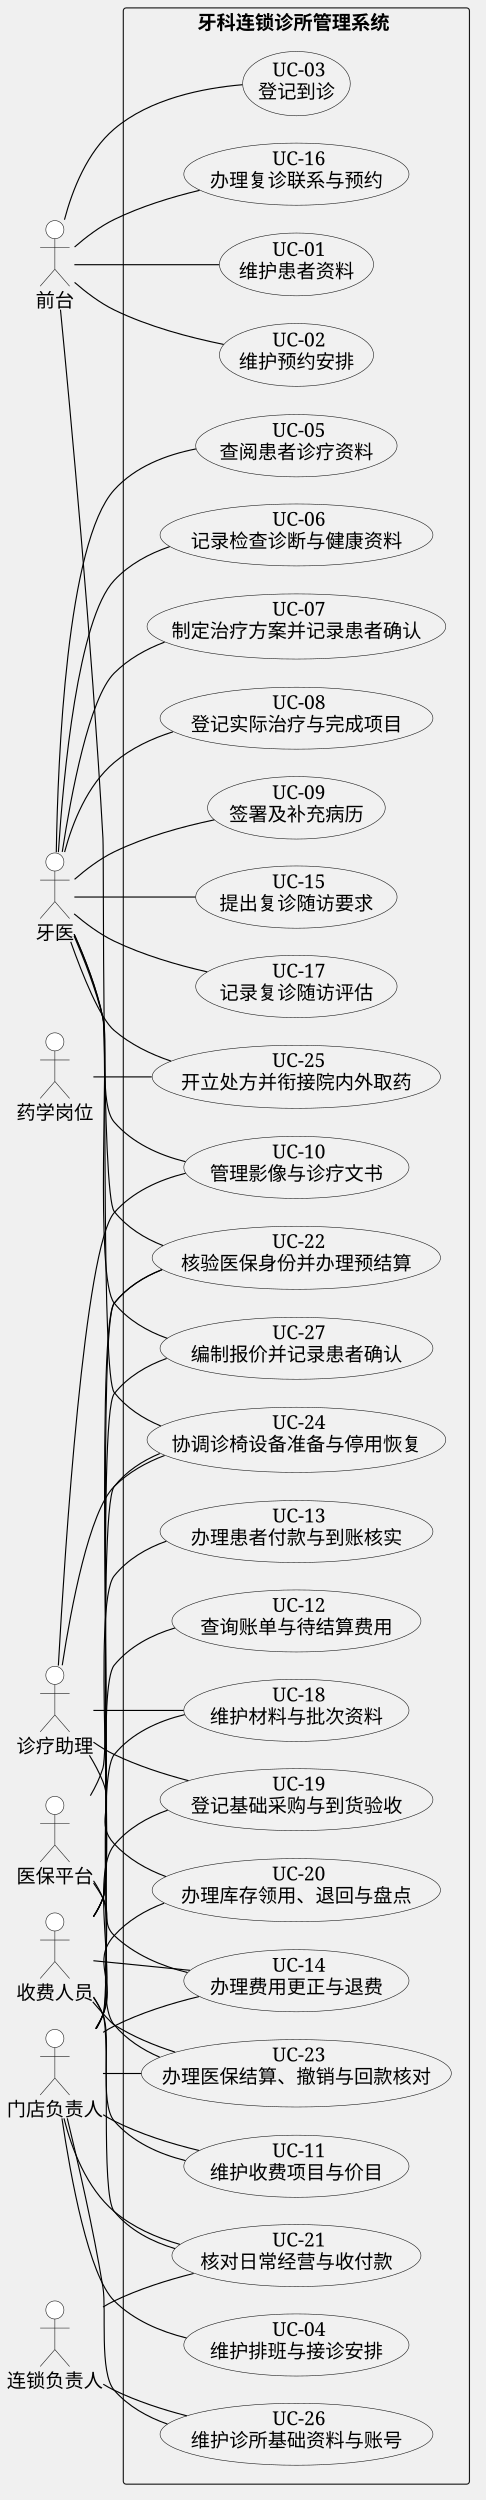
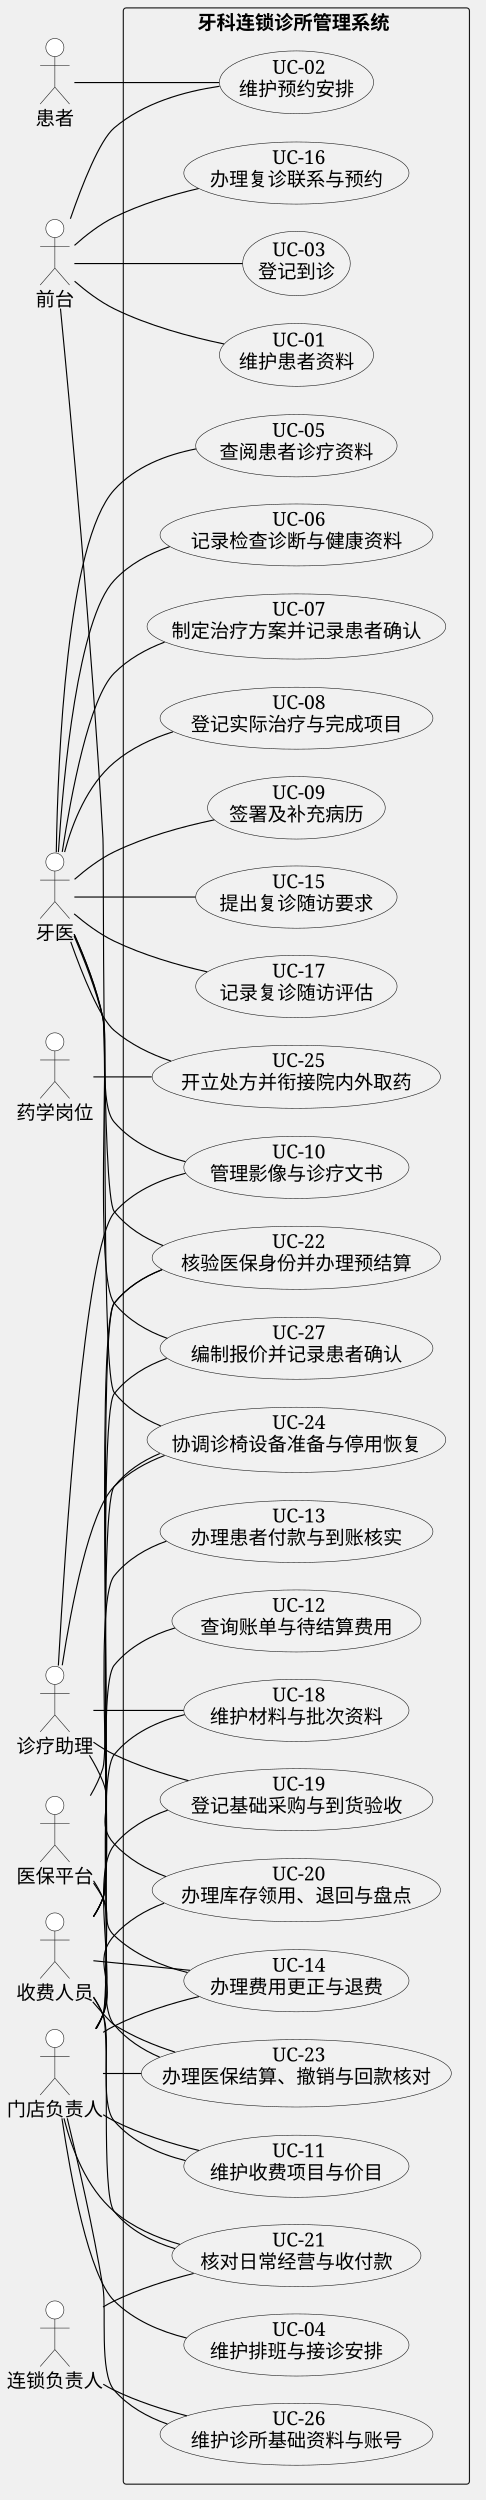
<svg xmlns="http://www.w3.org/2000/svg" version="1.1" data-diagram-type="DESCRIPTION" style="width:429px;height:2210px;background:#FFFFFF;" width="429px" height="2210px" viewBox="0 0 429 2210" zoomAndPan="magnify" preserveAspectRatio="none" contentStyleType="text/css">
  <defs />
  <g font-family="sans-serif" lengthAdjust="spacing">
-     <g class="cluster" data-qualified-name=".........." id="ent0009" data-source-line="25">
+     <g class="cluster" data-qualified-name=".........." id="ent0010" data-source-line="26">
      <rect x="109" y="7" width="306" height="2189" fill="none" style="stroke:#181818;stroke-width:1;" rx="2.5" ry="2.5" />
      <text x="174.344" y="26" fill="#000" font-size="17" textLength="175.313" font-weight="700" font-family="SimSun">牙科连锁诊所管理系统</text>
    </g>
-     <g class="entity" data-qualified-name="...........U1" id="ent0010" data-source-line="26">
-       <ellipse cx="262.102" cy="233.752" rx="68.102" ry="27.752" fill="#F1F1F1" style="stroke:#181818;stroke-width:0.5;" />
-       <text x="240.852" y="226.246" fill="#000" font-size="17" textLength="42.5" font-family="SimSun">UC-01</text>
-       <text x="211.102" y="245.637" fill="#000" font-size="17" textLength="102" font-family="SimSun">维护患者资料</text>
-     </g>
-     <g class="entity" data-qualified-name="...........U2" id="ent0011" data-source-line="27">
+     <g class="entity" data-qualified-name="...........U1" id="ent0011" data-source-line="27">
      <ellipse cx="262.102" cy="313.752" rx="68.102" ry="27.752" fill="#F1F1F1" style="stroke:#181818;stroke-width:0.5;" />
-       <text x="240.852" y="306.246" fill="#000" font-size="17" textLength="42.5" font-family="SimSun">UC-02</text>
-       <text x="211.102" y="325.637" fill="#000" font-size="17" textLength="102" font-family="SimSun">维护预约安排</text>
-     </g>
-     <g class="entity" data-qualified-name="...........U3" id="ent0012" data-source-line="28">
-       <ellipse cx="262.071" cy="73.92" rx="47.571" ry="28.42" fill="#F1F1F1" style="stroke:#181818;stroke-width:0.5;" />
-       <text x="240.821" y="67.466" fill="#000" font-size="17" textLength="42.5" font-family="SimSun">UC-03</text>
-       <text x="228.071" y="86.856" fill="#000" font-size="17" textLength="68" font-family="SimSun">登记到诊</text>
-     </g>
-     <g class="entity" data-qualified-name="...........U4" id="ent0013" data-source-line="29">
+       <text x="240.852" y="306.246" fill="#000" font-size="17" textLength="42.5" font-family="SimSun">UC-01</text>
+       <text x="211.102" y="325.637" fill="#000" font-size="17" textLength="102" font-family="SimSun">维护患者资料</text>
+     </g>
+     <g class="entity" data-qualified-name="...........U2" id="ent0012" data-source-line="28">
+       <ellipse cx="262.102" cy="72.752" rx="68.102" ry="27.752" fill="#F1F1F1" style="stroke:#181818;stroke-width:0.5;" />
+       <text x="240.852" y="65.246" fill="#000" font-size="17" textLength="42.5" font-family="SimSun">UC-02</text>
+       <text x="211.102" y="84.637" fill="#000" font-size="17" textLength="102" font-family="SimSun">维护预约安排</text>
+     </g>
+     <g class="entity" data-qualified-name="...........U3" id="ent0013" data-source-line="29">
+       <ellipse cx="262.071" cy="232.92" rx="47.571" ry="28.42" fill="#F1F1F1" style="stroke:#181818;stroke-width:0.5;" />
+       <text x="240.821" y="226.466" fill="#000" font-size="17" textLength="42.5" font-family="SimSun">UC-03</text>
+       <text x="228.071" y="245.856" fill="#000" font-size="17" textLength="68" font-family="SimSun">登记到诊</text>
+     </g>
+     <g class="entity" data-qualified-name="...........U4" id="ent0014" data-source-line="30">
      <ellipse cx="262.018" cy="2072.965" rx="99.518" ry="27.465" fill="#F1F1F1" style="stroke:#181818;stroke-width:0.5;" />
      <text x="240.768" y="2064.991" fill="#000" font-size="17" textLength="42.5" font-family="SimSun">UC-04</text>
      <text x="185.518" y="2084.382" fill="#000" font-size="17" textLength="153" font-family="SimSun">维护排班与接诊安排</text>
    </g>
-     <g class="entity" data-qualified-name="...........U5" id="ent0014" data-source-line="30">
+     <g class="entity" data-qualified-name="...........U5" id="ent0015" data-source-line="31">
      <ellipse cx="262.006" cy="394.025" rx="89.006" ry="27.525" fill="#F1F1F1" style="stroke:#181818;stroke-width:0.5;" />
      <text x="240.756" y="386.151" fill="#000" font-size="17" textLength="42.5" font-family="SimSun">UC-05</text>
      <text x="194.006" y="405.542" fill="#000" font-size="17" textLength="136" font-family="SimSun">查阅患者诊疗资料</text>
    </g>
-     <g class="entity" data-qualified-name="...........U6" id="ent0015" data-source-line="31">
+     <g class="entity" data-qualified-name="...........U6" id="ent0016" data-source-line="32">
      <ellipse cx="262.103" cy="472.889" rx="120.603" ry="27.389" fill="#F1F1F1" style="stroke:#181818;stroke-width:0.5;" />
      <text x="240.853" y="464.792" fill="#000" font-size="17" textLength="42.5" font-family="SimSun">UC-06</text>
      <text x="168.603" y="484.183" fill="#000" font-size="17" textLength="187" font-family="SimSun">记录检查诊断与健康资料</text>
    </g>
-     <g class="entity" data-qualified-name="...........U7" id="ent0016" data-source-line="32">
+     <g class="entity" data-qualified-name="...........U7" id="ent0017" data-source-line="33">
      <ellipse cx="262.035" cy="553.807" rx="132.035" ry="28.807" fill="#F1F1F1" style="stroke:#181818;stroke-width:0.5;" />
      <text x="240.785" y="544.243" fill="#000" font-size="17" textLength="42.5" font-family="SimSun">UC-07</text>
      <text x="151.535" y="563.634" fill="#000" font-size="17" textLength="221" font-family="SimSun">制定治疗方案并记录患者确认</text>
    </g>
-     <g class="entity" data-qualified-name="...........U8" id="ent0017" data-source-line="33">
+     <g class="entity" data-qualified-name="...........U8" id="ent0018" data-source-line="34">
      <ellipse cx="262.103" cy="634.889" rx="120.603" ry="27.389" fill="#F1F1F1" style="stroke:#181818;stroke-width:0.5;" />
      <text x="240.853" y="626.792" fill="#000" font-size="17" textLength="42.5" font-family="SimSun">UC-08</text>
      <text x="168.603" y="646.183" fill="#000" font-size="17" textLength="187" font-family="SimSun">登记实际治疗与完成项目</text>
    </g>
-     <g class="entity" data-qualified-name="...........U9" id="ent0018" data-source-line="34">
+     <g class="entity" data-qualified-name="...........U9" id="ent0019" data-source-line="35">
      <ellipse cx="262.029" cy="714.114" rx="78.529" ry="27.614" fill="#F1F1F1" style="stroke:#181818;stroke-width:0.5;" />
      <text x="240.779" y="706.385" fill="#000" font-size="17" textLength="42.5" font-family="SimSun">UC-09</text>
      <text x="202.529" y="725.776" fill="#000" font-size="17" textLength="119" font-family="SimSun">签署及补充病历</text>
    </g>
-     <g class="entity" data-qualified-name="...........U10" id="ent0019" data-source-line="35">
+     <g class="entity" data-qualified-name="...........U10" id="ent0020" data-source-line="36">
      <ellipse cx="262.018" cy="1031.965" rx="99.518" ry="27.465" fill="#F1F1F1" style="stroke:#181818;stroke-width:0.5;" />
      <text x="240.768" y="1023.991" fill="#000" font-size="17" textLength="42.5" font-family="SimSun">UC-10</text>
      <text x="185.518" y="1043.382" fill="#000" font-size="17" textLength="153" font-family="SimSun">管理影像与诊疗文书</text>
    </g>
-     <g class="entity" data-qualified-name="...........U11" id="ent0020" data-source-line="36">
+     <g class="entity" data-qualified-name="...........U11" id="ent0021" data-source-line="37">
      <ellipse cx="262.018" cy="1914.965" rx="99.518" ry="27.465" fill="#F1F1F1" style="stroke:#181818;stroke-width:0.5;" />
      <text x="240.768" y="1906.991" fill="#000" font-size="17" textLength="42.5" font-family="SimSun">UC-11</text>
      <text x="185.518" y="1926.382" fill="#000" font-size="17" textLength="153" font-family="SimSun">维护收费项目与价目</text>
    </g>
-     <g class="entity" data-qualified-name="...........U12" id="ent0021" data-source-line="37">
+     <g class="entity" data-qualified-name="...........U12" id="ent0022" data-source-line="38">
      <ellipse cx="262.052" cy="1432.921" rx="110.052" ry="27.421" fill="#F1F1F1" style="stroke:#181818;stroke-width:0.5;" />
      <text x="240.802" y="1424.877" fill="#000" font-size="17" textLength="42.5" font-family="SimSun">UC-12</text>
      <text x="177.052" y="1444.267" fill="#000" font-size="17" textLength="170" font-family="SimSun">查询账单与待结算费用</text>
    </g>
-     <g class="entity" data-qualified-name="...........U13" id="ent0022" data-source-line="38">
+     <g class="entity" data-qualified-name="...........U13" id="ent0023" data-source-line="39">
      <ellipse cx="262.103" cy="1353.889" rx="120.603" ry="27.389" fill="#F1F1F1" style="stroke:#181818;stroke-width:0.5;" />
      <text x="240.853" y="1345.792" fill="#000" font-size="17" textLength="42.5" font-family="SimSun">UC-13</text>
      <text x="168.603" y="1365.183" fill="#000" font-size="17" textLength="187" font-family="SimSun">办理患者付款与到账核实</text>
    </g>
-     <g class="entity" data-qualified-name="...........U14" id="ent0023" data-source-line="39">
+     <g class="entity" data-qualified-name="...........U14" id="ent0024" data-source-line="40">
      <ellipse cx="262.018" cy="1750.965" rx="99.518" ry="27.465" fill="#F1F1F1" style="stroke:#181818;stroke-width:0.5;" />
      <text x="240.768" y="1742.991" fill="#000" font-size="17" textLength="42.5" font-family="SimSun">UC-14</text>
      <text x="185.518" y="1762.382" fill="#000" font-size="17" textLength="153" font-family="SimSun">办理费用更正与退费</text>
    </g>
-     <g class="entity" data-qualified-name="...........U15" id="ent0024" data-source-line="40">
+     <g class="entity" data-qualified-name="...........U15" id="ent0025" data-source-line="41">
      <ellipse cx="262.006" cy="793.025" rx="89.006" ry="27.525" fill="#F1F1F1" style="stroke:#181818;stroke-width:0.5;" />
      <text x="240.756" y="785.151" fill="#000" font-size="17" textLength="42.5" font-family="SimSun">UC-15</text>
      <text x="194.006" y="804.542" fill="#000" font-size="17" textLength="136" font-family="SimSun">提出复诊随访要求</text>
    </g>
-     <g class="entity" data-qualified-name="...........U16" id="ent0025" data-source-line="41">
-       <ellipse cx="262.018" cy="153.965" rx="99.518" ry="27.465" fill="#F1F1F1" style="stroke:#181818;stroke-width:0.5;" />
-       <text x="240.768" y="145.991" fill="#000" font-size="17" textLength="42.5" font-family="SimSun">UC-16</text>
-       <text x="185.518" y="165.382" fill="#000" font-size="17" textLength="153" font-family="SimSun">办理复诊联系与预约</text>
-     </g>
-     <g class="entity" data-qualified-name="...........U17" id="ent0026" data-source-line="42">
+     <g class="entity" data-qualified-name="...........U16" id="ent0026" data-source-line="42">
+       <ellipse cx="262.018" cy="152.965" rx="99.518" ry="27.465" fill="#F1F1F1" style="stroke:#181818;stroke-width:0.5;" />
+       <text x="240.768" y="144.991" fill="#000" font-size="17" textLength="42.5" font-family="SimSun">UC-16</text>
+       <text x="185.518" y="164.382" fill="#000" font-size="17" textLength="153" font-family="SimSun">办理复诊联系与预约</text>
+     </g>
+     <g class="entity" data-qualified-name="...........U17" id="ent0027" data-source-line="43">
      <ellipse cx="262.006" cy="872.025" rx="89.006" ry="27.525" fill="#F1F1F1" style="stroke:#181818;stroke-width:0.5;" />
      <text x="240.756" y="864.151" fill="#000" font-size="17" textLength="42.5" font-family="SimSun">UC-17</text>
      <text x="194.006" y="883.542" fill="#000" font-size="17" textLength="136" font-family="SimSun">记录复诊随访评估</text>
    </g>
-     <g class="entity" data-qualified-name="...........U18" id="ent0027" data-source-line="43">
+     <g class="entity" data-qualified-name="...........U18" id="ent0028" data-source-line="44">
      <ellipse cx="262.018" cy="1511.965" rx="99.518" ry="27.465" fill="#F1F1F1" style="stroke:#181818;stroke-width:0.5;" />
      <text x="240.768" y="1503.991" fill="#000" font-size="17" textLength="42.5" font-family="SimSun">UC-18</text>
      <text x="185.518" y="1523.382" fill="#000" font-size="17" textLength="153" font-family="SimSun">维护材料与批次资料</text>
    </g>
-     <g class="entity" data-qualified-name="...........U19" id="ent0028" data-source-line="44">
+     <g class="entity" data-qualified-name="...........U19" id="ent0029" data-source-line="45">
      <ellipse cx="262.103" cy="1590.889" rx="120.603" ry="27.389" fill="#F1F1F1" style="stroke:#181818;stroke-width:0.5;" />
      <text x="240.853" y="1582.792" fill="#000" font-size="17" textLength="42.5" font-family="SimSun">UC-19</text>
      <text x="168.603" y="1602.183" fill="#000" font-size="17" textLength="187" font-family="SimSun">登记基础采购与到货验收</text>
    </g>
-     <g class="entity" data-qualified-name="...........U20" id="ent0029" data-source-line="45">
+     <g class="entity" data-qualified-name="...........U20" id="ent0030" data-source-line="46">
      <ellipse cx="261.944" cy="1670.889" rx="127.444" ry="27.889" fill="#F1F1F1" style="stroke:#181818;stroke-width:0.5;" />
      <text x="240.694" y="1662.256" fill="#000" font-size="17" textLength="42.5" font-family="SimSun">UC-20</text>
      <text x="159.944" y="1681.647" fill="#000" font-size="17" textLength="204" font-family="SimSun">办理库存领用、退回与盘点</text>
    </g>
-     <g class="entity" data-qualified-name="...........U21" id="ent0030" data-source-line="46">
+     <g class="entity" data-qualified-name="...........U21" id="ent0031" data-source-line="47">
      <ellipse cx="262.052" cy="1993.921" rx="110.052" ry="27.421" fill="#F1F1F1" style="stroke:#181818;stroke-width:0.5;" />
      <text x="240.802" y="1985.877" fill="#000" font-size="17" textLength="42.5" font-family="SimSun">UC-21</text>
      <text x="177.052" y="2005.267" fill="#000" font-size="17" textLength="170" font-family="SimSun">核对日常经营与收付款</text>
    </g>
-     <g class="entity" data-qualified-name="...........U22" id="ent0031" data-source-line="47">
+     <g class="entity" data-qualified-name="...........U22" id="ent0032" data-source-line="48">
      <ellipse cx="261.944" cy="1111.889" rx="127.444" ry="27.889" fill="#F1F1F1" style="stroke:#181818;stroke-width:0.5;" />
      <text x="240.694" y="1103.256" fill="#000" font-size="17" textLength="42.5" font-family="SimSun">UC-22</text>
      <text x="159.944" y="1122.647" fill="#000" font-size="17" textLength="204" font-family="SimSun">核验医保身份并办理预结算</text>
    </g>
-     <g class="entity" data-qualified-name="...........U23" id="ent0032" data-source-line="48">
+     <g class="entity" data-qualified-name="...........U23" id="ent0033" data-source-line="49">
      <ellipse cx="261.999" cy="1832.8" rx="136.999" ry="29.8" fill="#F1F1F1" style="stroke:#181818;stroke-width:0.5;" />
      <text x="240.749" y="1822.23" fill="#000" font-size="17" textLength="42.5" font-family="SimSun">UC-23</text>
      <text x="142.999" y="1841.62" fill="#000" font-size="17" textLength="238" font-family="SimSun">办理医保结算、撤销与回款核对</text>
    </g>
-     <g class="entity" data-qualified-name="...........U24" id="ent0033" data-source-line="49">
+     <g class="entity" data-qualified-name="...........U24" id="ent0034" data-source-line="50">
      <ellipse cx="262.035" cy="1272.807" rx="132.035" ry="28.807" fill="#F1F1F1" style="stroke:#181818;stroke-width:0.5;" />
      <text x="240.785" y="1263.243" fill="#000" font-size="17" textLength="42.5" font-family="SimSun">UC-24</text>
      <text x="151.535" y="1282.634" fill="#000" font-size="17" textLength="221" font-family="SimSun">协调诊椅设备准备与停用恢复</text>
    </g>
-     <g class="entity" data-qualified-name="...........U25" id="ent0034" data-source-line="50">
+     <g class="entity" data-qualified-name="...........U25" id="ent0035" data-source-line="51">
      <ellipse cx="261.944" cy="951.889" rx="127.444" ry="27.889" fill="#F1F1F1" style="stroke:#181818;stroke-width:0.5;" />
      <text x="240.694" y="943.256" fill="#000" font-size="17" textLength="42.5" font-family="SimSun">UC-25</text>
      <text x="159.944" y="962.647" fill="#000" font-size="17" textLength="204" font-family="SimSun">开立处方并衔接院内外取药</text>
    </g>
-     <g class="entity" data-qualified-name="...........U26" id="ent0035" data-source-line="51">
+     <g class="entity" data-qualified-name="...........U26" id="ent0036" data-source-line="52">
      <ellipse cx="262.103" cy="2151.889" rx="120.603" ry="27.389" fill="#F1F1F1" style="stroke:#181818;stroke-width:0.5;" />
      <text x="240.853" y="2143.792" fill="#000" font-size="17" textLength="42.5" font-family="SimSun">UC-26</text>
      <text x="168.603" y="2163.183" fill="#000" font-size="17" textLength="187" font-family="SimSun">维护诊所基础资料与账号</text>
    </g>
-     <g class="entity" data-qualified-name="...........U27" id="ent0036" data-source-line="52">
+     <g class="entity" data-qualified-name="...........U27" id="ent0037" data-source-line="53">
      <ellipse cx="262.103" cy="1191.889" rx="120.603" ry="27.389" fill="#F1F1F1" style="stroke:#181818;stroke-width:0.5;" />
      <text x="240.853" y="1183.792" fill="#000" font-size="17" textLength="42.5" font-family="SimSun">UC-27</text>
      <text x="168.603" y="1203.183" fill="#000" font-size="17" textLength="187" font-family="SimSun">编制报价并记录患者确认</text>
    </g>
-     <g class="entity" data-qualified-name="A0" id="ent0001" data-source-line="17">
-       <ellipse cx="48.5" cy="203" rx="8" ry="8" fill="#FFF" style="stroke:#181818;stroke-width:0.5;" />
-       <path d="M48.5,211 L48.5,238 M35.5,219 L61.5,219 M48.5,238 L35.5,253 M48.5,238 L61.5,253" style="stroke:#181818;stroke-width:0.5;" fill="none" />
-       <text x="31.5" y="271.5" fill="#000" font-size="17" textLength="34" font-family="SimSun">前台</text>
-     </g>
-     <g class="entity" data-qualified-name="A1" id="ent0002" data-source-line="18">
+     <g class="entity" data-qualified-name="PAT" id="ent0001" data-source-line="17">
+       <ellipse cx="48.5" cy="42" rx="8" ry="8" fill="#FFF" style="stroke:#181818;stroke-width:0.5;" />
+       <path d="M48.5,50 L48.5,77 M35.5,58 L61.5,58 M48.5,77 L35.5,92 M48.5,77 L61.5,92" style="stroke:#181818;stroke-width:0.5;" fill="none" />
+       <text x="31.5" y="110.5" fill="#000" font-size="17" textLength="34" font-family="SimSun">患者</text>
+     </g>
+     <g class="entity" data-qualified-name="A0" id="ent0002" data-source-line="18">
+       <ellipse cx="48.5" cy="202" rx="8" ry="8" fill="#FFF" style="stroke:#181818;stroke-width:0.5;" />
+       <path d="M48.5,210 L48.5,237 M35.5,218 L61.5,218 M48.5,237 L35.5,252 M48.5,237 L61.5,252" style="stroke:#181818;stroke-width:0.5;" fill="none" />
+       <text x="31.5" y="270.5" fill="#000" font-size="17" textLength="34" font-family="SimSun">前台</text>
+     </g>
+     <g class="entity" data-qualified-name="A1" id="ent0003" data-source-line="19">
      <ellipse cx="48.5" cy="762" rx="8" ry="8" fill="#FFF" style="stroke:#181818;stroke-width:0.5;" />
      <path d="M48.5,770 L48.5,797 M35.5,778 L61.5,778 M48.5,797 L35.5,812 M48.5,797 L61.5,812" style="stroke:#181818;stroke-width:0.5;" fill="none" />
      <text x="31.5" y="830.5" fill="#000" font-size="17" textLength="34" font-family="SimSun">牙医</text>
    </g>
-     <g class="entity" data-qualified-name="A2" id="ent0003" data-source-line="19">
+     <g class="entity" data-qualified-name="A2" id="ent0004" data-source-line="20">
      <ellipse cx="48.5" cy="1481" rx="8" ry="8" fill="#FFF" style="stroke:#181818;stroke-width:0.5;" />
      <path d="M48.5,1489 L48.5,1516 M35.5,1497 L61.5,1497 M48.5,1516 L35.5,1531 M48.5,1516 L61.5,1531" style="stroke:#181818;stroke-width:0.5;" fill="none" />
      <text x="14.5" y="1549.5" fill="#000" font-size="17" textLength="68" font-family="SimSun">诊疗助理</text>
    </g>
-     <g class="entity" data-qualified-name="A3" id="ent0004" data-source-line="20">
+     <g class="entity" data-qualified-name="A3" id="ent0005" data-source-line="21">
      <ellipse cx="48.5" cy="1699" rx="8" ry="8" fill="#FFF" style="stroke:#181818;stroke-width:0.5;" />
      <path d="M48.5,1707 L48.5,1734 M35.5,1715 L61.5,1715 M48.5,1734 L35.5,1749 M48.5,1734 L61.5,1749" style="stroke:#181818;stroke-width:0.5;" fill="none" />
      <text x="14.5" y="1767.5" fill="#000" font-size="17" textLength="68" font-family="SimSun">收费人员</text>
    </g>
-     <g class="entity" data-qualified-name="A4" id="ent0005" data-source-line="21">
+     <g class="entity" data-qualified-name="A4" id="ent0006" data-source-line="22">
      <ellipse cx="48.5" cy="1802" rx="8" ry="8" fill="#FFF" style="stroke:#181818;stroke-width:0.5;" />
      <path d="M48.5,1810 L48.5,1837 M35.5,1818 L61.5,1818 M48.5,1837 L35.5,1852 M48.5,1837 L61.5,1852" style="stroke:#181818;stroke-width:0.5;" fill="none" />
      <text x="6" y="1870.5" fill="#000" font-size="17" textLength="85" font-family="SimSun">门店负责人</text>
    </g>
-     <g class="entity" data-qualified-name="A8" id="ent0006" data-source-line="22">
+     <g class="entity" data-qualified-name="A8" id="ent0007" data-source-line="23">
      <ellipse cx="48.5" cy="2042" rx="8" ry="8" fill="#FFF" style="stroke:#181818;stroke-width:0.5;" />
      <path d="M48.5,2050 L48.5,2077 M35.5,2058 L61.5,2058 M48.5,2077 L35.5,2092 M48.5,2077 L61.5,2092" style="stroke:#181818;stroke-width:0.5;" fill="none" />
      <text x="6" y="2110.5" fill="#000" font-size="17" textLength="85" font-family="SimSun">连锁负责人</text>
    </g>
-     <g class="entity" data-qualified-name="A5" id="ent0007" data-source-line="23">
+     <g class="entity" data-qualified-name="A5" id="ent0008" data-source-line="24">
      <ellipse cx="48.5" cy="921" rx="8" ry="8" fill="#FFF" style="stroke:#181818;stroke-width:0.5;" />
      <path d="M48.5,929 L48.5,956 M35.5,937 L61.5,937 M48.5,956 L35.5,971 M48.5,956 L61.5,971" style="stroke:#181818;stroke-width:0.5;" fill="none" />
      <text x="14.5" y="989.5" fill="#000" font-size="17" textLength="68" font-family="SimSun">药学岗位</text>
    </g>
-     <g class="entity" data-qualified-name="A7" id="ent0008" data-source-line="24">
+     <g class="entity" data-qualified-name="A7" id="ent0009" data-source-line="25">
      <ellipse cx="48.5" cy="1596" rx="8" ry="8" fill="#FFF" style="stroke:#181818;stroke-width:0.5;" />
      <path d="M48.5,1604 L48.5,1631 M35.5,1612 L61.5,1612 M48.5,1631 L35.5,1646 M48.5,1631 L61.5,1646" style="stroke:#181818;stroke-width:0.5;" fill="none" />
      <text x="14.5" y="1664.5" fill="#000" font-size="17" textLength="68" font-family="SimSun">医保平台</text>
    </g>
-     <g class="link" data-entity-1="ent0001" data-entity-2="ent0010" id="lnk37" data-source-line="54" data-link-type="association">
-       <path d="M65.74,234 C92.83,234 148.69,234 193.74,234" style="stroke:#000;stroke-width:1;" fill="none" id="A0-U1" />
-     </g>
-     <g class="link" data-entity-1="ent0001" data-entity-2="ent0011" id="lnk38" data-source-line="55" data-link-type="association">
-       <path d="M65.93,249.64 C75.5,257.97 88.17,267.76 101,274 C131.25,288.71 167.44,298.35 197.74,304.47" style="stroke:#000;stroke-width:1;" fill="none" id="A0-U2" />
+     <g class="link" data-entity-1="ent0002" data-entity-2="ent0011" id="lnk38" data-source-line="55" data-link-type="association">
+       <path d="M65.94,248.61 C75.51,256.94 88.19,266.72 101,273 C131.39,287.89 167.75,297.76 198.13,304.08" style="stroke:#000;stroke-width:1;" fill="none" id="A0-U1" />
    </g>
    <g class="link" data-entity-1="ent0001" data-entity-2="ent0012" id="lnk39" data-source-line="56" data-link-type="association">
-       <path d="M56.98,194.23 C63.98,167.81 77.09,134.35 101,114 C132.51,87.18 179.42,77.89 214.31,74.89" style="stroke:#000;stroke-width:1;" fill="none" id="A0-U3" />
-     </g>
-     <g class="link" data-entity-1="ent0001" data-entity-2="ent0025" id="lnk40" data-source-line="57" data-link-type="association">
-       <path d="M65.93,218.36 C75.5,210.03 88.17,200.24 101,194 C124.43,182.6 151.42,174.26 176.48,168.23" style="stroke:#000;stroke-width:1;" fill="none" id="A0-U16" />
-     </g>
-     <g class="link" data-entity-1="ent0001" data-entity-2="ent0031" id="lnk41" data-source-line="58" data-link-type="association">
-       <path d="M53.45,273.72 C61.79,359.12 81.23,566.63 91,741 C92.03,759.31 89.54,1056.68 101,1071 C112.2,1084.99 127.47,1094.59 144.15,1101.12" style="stroke:#000;stroke-width:1;" fill="none" id="A0-U22" />
-     </g>
-     <g class="link" data-entity-1="ent0002" data-entity-2="ent0014" id="lnk42" data-source-line="59" data-link-type="association">
+       <path d="M65.74,73 C92.83,73 148.69,73 193.74,73" style="stroke:#000;stroke-width:1;" fill="none" id="PAT-U2" />
+     </g>
+     <g class="link" data-entity-1="ent0002" data-entity-2="ent0012" id="lnk40" data-source-line="57" data-link-type="association">
+       <path d="M62.23,193.37 C72.8,162.8 88.14,123.95 101,113 C126.73,91.1 162.73,80.89 194.07,76.25" style="stroke:#000;stroke-width:1;" fill="none" id="A0-U2" />
+     </g>
+     <g class="link" data-entity-1="ent0002" data-entity-2="ent0013" id="lnk41" data-source-line="58" data-link-type="association">
+       <path d="M65.74,233 C97.18,233 167.38,233 214.47,233" style="stroke:#000;stroke-width:1;" fill="none" id="A0-U3" />
+     </g>
+     <g class="link" data-entity-1="ent0002" data-entity-2="ent0026" id="lnk42" data-source-line="59" data-link-type="association">
+       <path d="M65.85,216.92 C75.39,208.37 88.07,198.34 101,192 C124.11,180.67 150.74,172.49 175.57,166.64" style="stroke:#000;stroke-width:1;" fill="none" id="A0-U16" />
+     </g>
+     <g class="link" data-entity-1="ent0002" data-entity-2="ent0032" id="lnk43" data-source-line="60" data-link-type="association">
+       <path d="M53.45,272.8 C61.79,358.37 81.22,566.29 91,741 C92.02,759.31 89.54,1056.68 101,1071 C112.2,1084.99 127.47,1094.59 144.15,1101.12" style="stroke:#000;stroke-width:1;" fill="none" id="A0-U22" />
+     </g>
+     <g class="link" data-entity-1="ent0003" data-entity-2="ent0015" id="lnk44" data-source-line="61" data-link-type="association">
      <path d="M49.76,753.38 C51.14,669.81 58.94,479.35 101,433 C119.44,412.67 146.56,402.11 173.24,396.84" style="stroke:#000;stroke-width:1;" fill="none" id="A1-U5" />
    </g>
-     <g class="link" data-entity-1="ent0002" data-entity-2="ent0015" id="lnk43" data-source-line="60" data-link-type="association">
+     <g class="link" data-entity-1="ent0003" data-entity-2="ent0016" id="lnk45" data-source-line="62" data-link-type="association">
      <path d="M51.61,753.32 C56.09,684.53 68.9,547.19 101,513 C114.23,498.91 131.6,489.47 150.02,483.21" style="stroke:#000;stroke-width:1;" fill="none" id="A1-U6" />
    </g>
-     <g class="link" data-entity-1="ent0002" data-entity-2="ent0016" id="lnk44" data-source-line="61" data-link-type="association">
+     <g class="link" data-entity-1="ent0003" data-entity-2="ent0017" id="lnk46" data-source-line="63" data-link-type="association">
      <path d="M55.03,753.1 C62.91,701.89 78.92,617 101,595 C113.39,582.65 128.96,573.86 145.49,567.64" style="stroke:#000;stroke-width:1;" fill="none" id="A1-U7" />
    </g>
-     <g class="link" data-entity-1="ent0002" data-entity-2="ent0017" id="lnk45" data-source-line="62" data-link-type="association">
+     <g class="link" data-entity-1="ent0003" data-entity-2="ent0018" id="lnk47" data-source-line="64" data-link-type="association">
      <path d="M57.1,753.23 C64.14,727.05 77.25,694.03 101,674 C115.86,661.46 134.12,652.84 152.91,646.93" style="stroke:#000;stroke-width:1;" fill="none" id="A1-U8" />
    </g>
-     <g class="link" data-entity-1="ent0002" data-entity-2="ent0018" id="lnk46" data-source-line="63" data-link-type="association">
+     <g class="link" data-entity-1="ent0003" data-entity-2="ent0019" id="lnk48" data-source-line="65" data-link-type="association">
      <path d="M65.92,777.33 C75.48,768.99 88.15,759.2 101,753 C128.55,739.7 161.02,730.71 189.49,724.74" style="stroke:#000;stroke-width:1;" fill="none" id="A1-U9" />
    </g>
-     <g class="link" data-entity-1="ent0002" data-entity-2="ent0019" id="lnk47" data-source-line="64" data-link-type="association">
+     <g class="link" data-entity-1="ent0003" data-entity-2="ent0020" id="lnk49" data-source-line="66" data-link-type="association">
      <path d="M65.51,827.44 C74.42,848.05 84.91,875.03 91,900 C95.87,919.98 87.49,976.5 101,992 C117.09,1010.45 140.28,1021.04 164.03,1026.96" style="stroke:#000;stroke-width:1;" fill="none" id="A1-U10" />
    </g>
-     <g class="link" data-entity-1="ent0002" data-entity-2="ent0024" id="lnk48" data-source-line="65" data-link-type="association">
+     <g class="link" data-entity-1="ent0003" data-entity-2="ent0025" id="lnk50" data-source-line="67" data-link-type="association">
      <path d="M65.74,793 C88.77,793 132.58,793 172.87,793" style="stroke:#000;stroke-width:1;" fill="none" id="A1-U15" />
    </g>
-     <g class="link" data-entity-1="ent0002" data-entity-2="ent0026" id="lnk49" data-source-line="66" data-link-type="association">
+     <g class="link" data-entity-1="ent0003" data-entity-2="ent0027" id="lnk51" data-source-line="68" data-link-type="association">
      <path d="M65.54,807.85 C75.18,816.05 88.05,825.8 101,832 C126.57,844.24 156.29,853 183.13,859.13" style="stroke:#000;stroke-width:1;" fill="none" id="A1-U17" />
    </g>
-     <g class="link" data-entity-1="ent0002" data-entity-2="ent0033" id="lnk50" data-source-line="67" data-link-type="association">
+     <g class="link" data-entity-1="ent0003" data-entity-2="ent0034" id="lnk52" data-source-line="69" data-link-type="association">
      <path d="M65.6,825.85 C74.9,846.58 85.77,874.22 91,900 C94.66,918.03 89.54,1216.6 101,1231 C111.73,1244.48 126.22,1253.95 142.12,1260.55" style="stroke:#000;stroke-width:1;" fill="none" id="A1-U24" />
    </g>
-     <g class="link" data-entity-1="ent0002" data-entity-2="ent0034" id="lnk51" data-source-line="68" data-link-type="association">
+     <g class="link" data-entity-1="ent0003" data-entity-2="ent0035" id="lnk53" data-source-line="70" data-link-type="association">
      <path d="M62.54,832.56 C73.16,862.52 88.4,900.28 101,911 C115.41,923.27 133.03,931.93 151.24,938.04" style="stroke:#000;stroke-width:1;" fill="none" id="A1-U25" />
    </g>
-     <g class="link" data-entity-1="ent0003" data-entity-2="ent0019" id="lnk52" data-source-line="69" data-link-type="association">
+     <g class="link" data-entity-1="ent0004" data-entity-2="ent0020" id="lnk54" data-source-line="71" data-link-type="association">
      <path d="M51.59,1472.35 C57.35,1369.83 74.78,1101.82 101,1072 C117.16,1053.61 140.38,1043.05 164.13,1037.13" style="stroke:#000;stroke-width:1;" fill="none" id="A2-U10" />
    </g>
-     <g class="link" data-entity-1="ent0003" data-entity-2="ent0027" id="lnk53" data-source-line="70" data-link-type="association">
+     <g class="link" data-entity-1="ent0004" data-entity-2="ent0028" id="lnk55" data-source-line="72" data-link-type="association">
      <path d="M82.55,1512 C104.16,1512 133.62,1512 162.37,1512" style="stroke:#000;stroke-width:1;" fill="none" id="A2-U18" />
    </g>
-     <g class="link" data-entity-1="ent0003" data-entity-2="ent0028" id="lnk54" data-source-line="71" data-link-type="association">
+     <g class="link" data-entity-1="ent0004" data-entity-2="ent0029" id="lnk56" data-source-line="73" data-link-type="association">
      <path d="M82.6,1540.07 C88.47,1544.16 94.73,1548 101,1551 C121.4,1560.77 144.45,1568.32 166.57,1574.09" style="stroke:#000;stroke-width:1;" fill="none" id="A2-U19" />
    </g>
-     <g class="link" data-entity-1="ent0003" data-entity-2="ent0029" id="lnk55" data-source-line="72" data-link-type="association">
+     <g class="link" data-entity-1="ent0004" data-entity-2="ent0030" id="lnk57" data-source-line="74" data-link-type="association">
      <path d="M79.04,1551.68 C83.6,1559.15 87.83,1567.1 91,1575 C100.24,1598.06 84.07,1611.82 101,1630 C113.41,1643.32 129.51,1652.56 146.7,1658.92" style="stroke:#000;stroke-width:1;" fill="none" id="A2-U20" />
    </g>
-     <g class="link" data-entity-1="ent0003" data-entity-2="ent0033" id="lnk56" data-source-line="73" data-link-type="association">
+     <g class="link" data-entity-1="ent0004" data-entity-2="ent0034" id="lnk58" data-source-line="75" data-link-type="association">
      <path d="M55.03,1472.1 C62.91,1420.89 78.92,1336 101,1314 C113.39,1301.65 128.96,1292.86 145.49,1286.64" style="stroke:#000;stroke-width:1;" fill="none" id="A2-U24" />
    </g>
-     <g class="link" data-entity-1="ent0004" data-entity-2="ent0020" id="lnk57" data-source-line="74" data-link-type="association">
+     <g class="link" data-entity-1="ent0005" data-entity-2="ent0021" id="lnk59" data-source-line="76" data-link-type="association">
      <path d="M82.61,1765.69 C85.89,1770.57 88.81,1775.73 91,1781 C99.07,1800.39 87.21,1859.15 101,1875 C117.07,1893.47 140.25,1904.07 164,1909.98" style="stroke:#000;stroke-width:1;" fill="none" id="A3-U11" />
    </g>
-     <g class="link" data-entity-1="ent0004" data-entity-2="ent0021" id="lnk58" data-source-line="75" data-link-type="association">
+     <g class="link" data-entity-1="ent0005" data-entity-2="ent0022" id="lnk60" data-source-line="77" data-link-type="association">
      <path d="M82.52,1694.27 C85.91,1689.1 88.88,1683.62 91,1678 C99.09,1656.56 86.41,1489.67 101,1472 C114.65,1455.46 134.04,1445.27 154.62,1439.12" style="stroke:#000;stroke-width:1;" fill="none" id="A3-U12" />
    </g>
-     <g class="link" data-entity-1="ent0004" data-entity-2="ent0022" id="lnk59" data-source-line="76" data-link-type="association">
+     <g class="link" data-entity-1="ent0005" data-entity-2="ent0023" id="lnk61" data-source-line="78" data-link-type="association">
      <path d="M82.59,1694.3 C85.97,1689.12 88.92,1683.63 91,1678 C101.99,1648.28 80.99,1417.57 101,1393 C112.92,1378.37 129.32,1368.69 147.11,1362.38" style="stroke:#000;stroke-width:1;" fill="none" id="A3-U13" />
    </g>
-     <g class="link" data-entity-1="ent0004" data-entity-2="ent0023" id="lnk60" data-source-line="77" data-link-type="association">
+     <g class="link" data-entity-1="ent0005" data-entity-2="ent0024" id="lnk62" data-source-line="79" data-link-type="association">
      <path d="M82.55,1733.28 C105.55,1735.57 137.45,1738.73 167.93,1741.76" style="stroke:#000;stroke-width:1;" fill="none" id="A3-U14" />
    </g>
-     <g class="link" data-entity-1="ent0004" data-entity-2="ent0030" id="lnk61" data-source-line="78" data-link-type="association">
+     <g class="link" data-entity-1="ent0005" data-entity-2="ent0031" id="lnk63" data-source-line="80" data-link-type="association">
      <path d="M82.66,1765.29 C85.98,1770.28 88.89,1775.57 91,1781 C98.01,1799.05 88.61,1940.12 101,1955 C114.72,1971.48 134.14,1981.65 154.73,1987.79" style="stroke:#000;stroke-width:1;" fill="none" id="A3-U21" />
    </g>
-     <g class="link" data-entity-1="ent0004" data-entity-2="ent0031" id="lnk62" data-source-line="79" data-link-type="association">
+     <g class="link" data-entity-1="ent0005" data-entity-2="ent0032" id="lnk64" data-source-line="81" data-link-type="association">
      <path d="M82.68,1694.33 C86.04,1689.15 88.96,1683.65 91,1678 C100.92,1650.51 82.79,1174.87 101,1152 C111.97,1138.22 126.9,1128.76 143.26,1122.33" style="stroke:#000;stroke-width:1;" fill="none" id="A3-U22" />
    </g>
-     <g class="link" data-entity-1="ent0004" data-entity-2="ent0032" id="lnk63" data-source-line="80" data-link-type="association">
+     <g class="link" data-entity-1="ent0005" data-entity-2="ent0033" id="lnk65" data-source-line="82" data-link-type="association">
      <path d="M81.99,1769.61 C90.6,1779.73 98.27,1788.28 101,1790 C117.31,1800.27 136.04,1808.11 154.81,1814.09" style="stroke:#000;stroke-width:1;" fill="none" id="A3-U23" />
    </g>
-     <g class="link" data-entity-1="ent0005" data-entity-2="ent0013" id="lnk64" data-source-line="81" data-link-type="association">
+     <g class="link" data-entity-1="ent0006" data-entity-2="ent0014" id="lnk66" data-source-line="83" data-link-type="association">
      <path d="M54.77,1872.65 C62.48,1924.58 78.39,2011.65 101,2034 C118.18,2050.98 141.46,2061 164.92,2066.81" style="stroke:#000;stroke-width:1;" fill="none" id="A4-U4" />
    </g>
-     <g class="link" data-entity-1="ent0005" data-entity-2="ent0020" id="lnk65" data-source-line="82" data-link-type="association">
+     <g class="link" data-entity-1="ent0006" data-entity-2="ent0021" id="lnk67" data-source-line="84" data-link-type="association">
      <path d="M91.21,1869.4 C94.42,1871.45 97.7,1873.35 101,1875 C124.17,1886.61 150.95,1895.01 175.9,1901.02" style="stroke:#000;stroke-width:1;" fill="none" id="A4-U11" />
    </g>
-     <g class="link" data-entity-1="ent0005" data-entity-2="ent0023" id="lnk66" data-source-line="83" data-link-type="association">
+     <g class="link" data-entity-1="ent0006" data-entity-2="ent0024" id="lnk68" data-source-line="85" data-link-type="association">
      <path d="M91.21,1796.6 C94.42,1794.55 97.7,1792.65 101,1791 C124.17,1779.39 150.95,1770.99 175.9,1764.98" style="stroke:#000;stroke-width:1;" fill="none" id="A4-U14" />
    </g>
-     <g class="link" data-entity-1="ent0005" data-entity-2="ent0027" id="lnk67" data-source-line="84" data-link-type="association">
+     <g class="link" data-entity-1="ent0006" data-entity-2="ent0028" id="lnk69" data-source-line="86" data-link-type="association">
      <path d="M85,1793.35 C87.36,1789.36 89.42,1785.22 91,1781 C99.98,1757.05 84.77,1570.77 101,1551 C116.51,1532.11 139.51,1521.49 163.27,1515.72" style="stroke:#000;stroke-width:1;" fill="none" id="A4-U18" />
    </g>
-     <g class="link" data-entity-1="ent0005" data-entity-2="ent0028" id="lnk68" data-source-line="85" data-link-type="association">
+     <g class="link" data-entity-1="ent0006" data-entity-2="ent0029" id="lnk70" data-source-line="87" data-link-type="association">
      <path d="M84.89,1793.31 C87.27,1789.33 89.37,1785.2 91,1781 C103.08,1749.85 79.58,1656.63 101,1631 C113.3,1616.28 130.13,1606.53 148.26,1600.15" style="stroke:#000;stroke-width:1;" fill="none" id="A4-U19" />
    </g>
-     <g class="link" data-entity-1="ent0005" data-entity-2="ent0029" id="lnk69" data-source-line="86" data-link-type="association">
+     <g class="link" data-entity-1="ent0006" data-entity-2="ent0030" id="lnk71" data-source-line="88" data-link-type="association">
      <path d="M84.36,1793.47 C86.9,1789.43 89.17,1785.24 91,1781 C103.46,1752.15 79.95,1734.34 101,1711 C112.89,1697.82 128.4,1688.67 145.09,1682.39" style="stroke:#000;stroke-width:1;" fill="none" id="A4-U20" />
    </g>
-     <g class="link" data-entity-1="ent0005" data-entity-2="ent0030" id="lnk70" data-source-line="87" data-link-type="association">
+     <g class="link" data-entity-1="ent0006" data-entity-2="ent0031" id="lnk72" data-source-line="89" data-link-type="association">
      <path d="M56.54,1872.6 C63.39,1899.61 76.49,1934.14 101,1955 C117.44,1968.99 138.1,1978.12 159.06,1984.04" style="stroke:#000;stroke-width:1;" fill="none" id="A4-U21" />
    </g>
-     <g class="link" data-entity-1="ent0005" data-entity-2="ent0032" id="lnk71" data-source-line="88" data-link-type="association">
+     <g class="link" data-entity-1="ent0006" data-entity-2="ent0033" id="lnk73" data-source-line="90" data-link-type="association">
      <path d="M91.03,1833 C101.26,1833 112.77,1833 124.87,1833" style="stroke:#000;stroke-width:1;" fill="none" id="A4-U23" />
    </g>
-     <g class="link" data-entity-1="ent0005" data-entity-2="ent0033" id="lnk72" data-source-line="89" data-link-type="association">
+     <g class="link" data-entity-1="ent0006" data-entity-2="ent0034" id="lnk74" data-source-line="91" data-link-type="association">
      <path d="M85.1,1793.38 C87.44,1789.39 89.47,1785.24 91,1781 C99.84,1756.6 84.87,1334.33 101,1314 C111.52,1300.75 125.68,1291.42 141.26,1284.92" style="stroke:#000;stroke-width:1;" fill="none" id="A4-U24" />
    </g>
-     <g class="link" data-entity-1="ent0007" data-entity-2="ent0034" id="lnk73" data-source-line="90" data-link-type="association">
+     <g class="link" data-entity-1="ent0008" data-entity-2="ent0035" id="lnk75" data-source-line="92" data-link-type="association">
      <path d="M82.55,952 C97.07,952 115.14,952 134.15,952" style="stroke:#000;stroke-width:1;" fill="none" id="A5-U25" />
    </g>
-     <g class="link" data-entity-1="ent0008" data-entity-2="ent0023" id="lnk74" data-source-line="91" data-link-type="association">
+     <g class="link" data-entity-1="ent0009" data-entity-2="ent0024" id="lnk76" data-source-line="93" data-link-type="association">
      <path d="M82.69,1664.58 C85.74,1668.95 88.59,1673.46 91,1678 C98.19,1691.53 89.9,1700.43 101,1711 C118.63,1727.78 142.19,1737.83 165.8,1743.76" style="stroke:#000;stroke-width:1;" fill="none" id="A7-U14" />
    </g>
-     <g class="link" data-entity-1="ent0008" data-entity-2="ent0031" id="lnk75" data-source-line="92" data-link-type="association">
+     <g class="link" data-entity-1="ent0009" data-entity-2="ent0032" id="lnk77" data-source-line="94" data-link-type="association">
      <path d="M79.88,1587.37 C84.41,1579.65 88.42,1571.35 91,1563 C97.75,1541.18 86.73,1169.83 101,1152 C112,1138.25 126.96,1128.8 143.32,1122.38" style="stroke:#000;stroke-width:1;" fill="none" id="A7-U22" />
    </g>
-     <g class="link" data-entity-1="ent0008" data-entity-2="ent0032" id="lnk76" data-source-line="93" data-link-type="association">
+     <g class="link" data-entity-1="ent0009" data-entity-2="ent0033" id="lnk78" data-source-line="95" data-link-type="association">
      <path d="M82.69,1662.65 C85.96,1667.54 88.85,1672.71 91,1678 C100.41,1701.15 84.93,1770.87 101,1790 C111.73,1802.77 125.81,1811.97 141.17,1818.55" style="stroke:#000;stroke-width:1;" fill="none" id="A7-U23" />
    </g>
-     <g class="link" data-entity-1="ent0005" data-entity-2="ent0035" id="lnk77" data-source-line="95" data-link-type="association">
+     <g class="link" data-entity-1="ent0006" data-entity-2="ent0036" id="lnk79" data-source-line="97" data-link-type="association">
      <path d="M59.48,1872.58 C68.78,1910.66 82.45,1969.95 91,2022 C94.3,2042.07 87.58,2097.71 101,2113 C113.45,2127.18 130.12,2136.64 148,2142.87" style="stroke:#000;stroke-width:1;" fill="none" id="A4-U26" />
    </g>
-     <g class="link" data-entity-1="ent0006" data-entity-2="ent0030" id="lnk78" data-source-line="96" data-link-type="association">
+     <g class="link" data-entity-1="ent0007" data-entity-2="ent0031" id="lnk80" data-source-line="98" data-link-type="association">
      <path d="M91.05,2039.42 C94.33,2037.43 97.66,2035.6 101,2034 C122.82,2023.55 147.67,2015.64 171.17,2009.73" style="stroke:#000;stroke-width:1;" fill="none" id="A8-U21" />
    </g>
-     <g class="link" data-entity-1="ent0006" data-entity-2="ent0035" id="lnk79" data-source-line="97" data-link-type="association">
+     <g class="link" data-entity-1="ent0007" data-entity-2="ent0036" id="lnk81" data-source-line="99" data-link-type="association">
      <path d="M91.29,2107.66 C94.49,2109.62 97.74,2111.43 101,2113 C120.95,2122.63 143.49,2130.01 165.22,2135.61" style="stroke:#000;stroke-width:1;" fill="none" id="A8-U26" />
    </g>
-     <g class="link" data-entity-1="ent0002" data-entity-2="ent0036" id="lnk80" data-source-line="98" data-link-type="association">
+     <g class="link" data-entity-1="ent0003" data-entity-2="ent0037" id="lnk82" data-source-line="100" data-link-type="association">
      <path d="M65.51,825.87 C74.78,846.61 85.65,874.25 91,900 C96.7,927.44 83.32,1130.26 101,1152 C113.1,1166.88 129.83,1176.72 147.93,1183.12" style="stroke:#000;stroke-width:1;" fill="none" id="A1-U27" />
    </g>
-     <g class="link" data-entity-1="ent0004" data-entity-2="ent0036" id="lnk81" data-source-line="99" data-link-type="association">
+     <g class="link" data-entity-1="ent0005" data-entity-2="ent0037" id="lnk83" data-source-line="101" data-link-type="association">
      <path d="M82.66,1694.32 C86.02,1689.14 88.95,1683.65 91,1678 C99.45,1654.7 85.53,1251.36 101,1232 C112.89,1217.12 129.39,1207.28 147.32,1200.85" style="stroke:#000;stroke-width:1;" fill="none" id="A3-U27" />
    </g>
  </g>
</svg>
